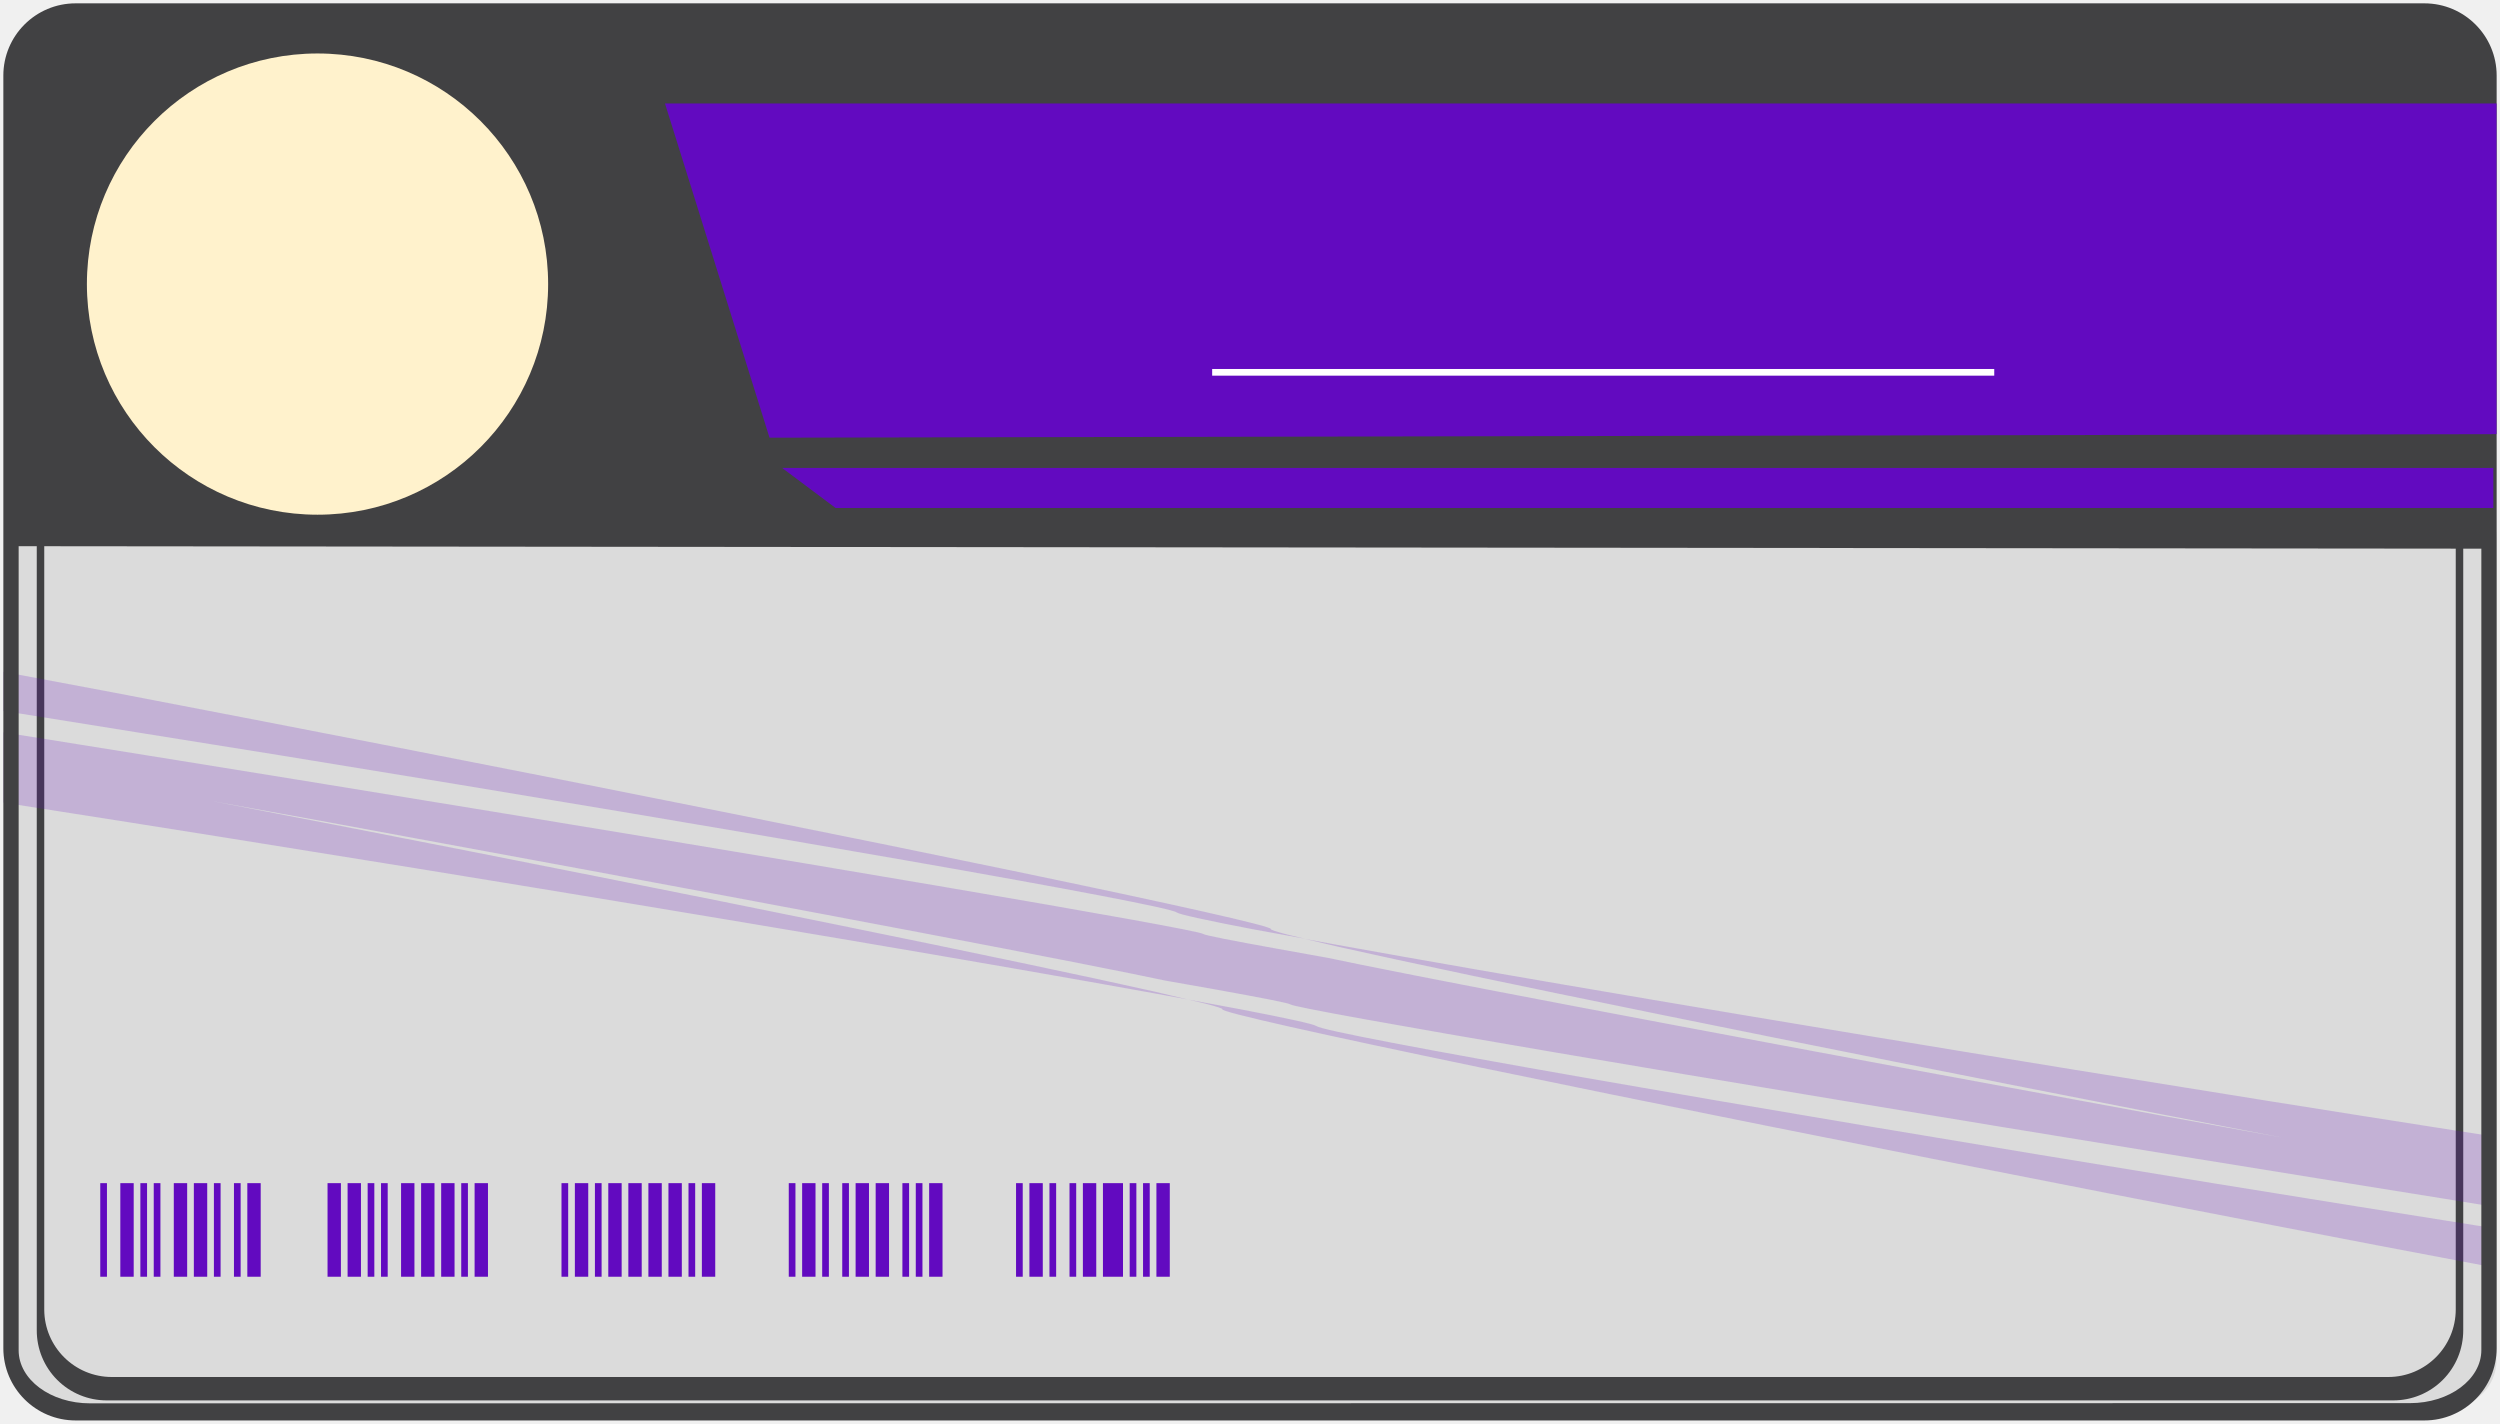
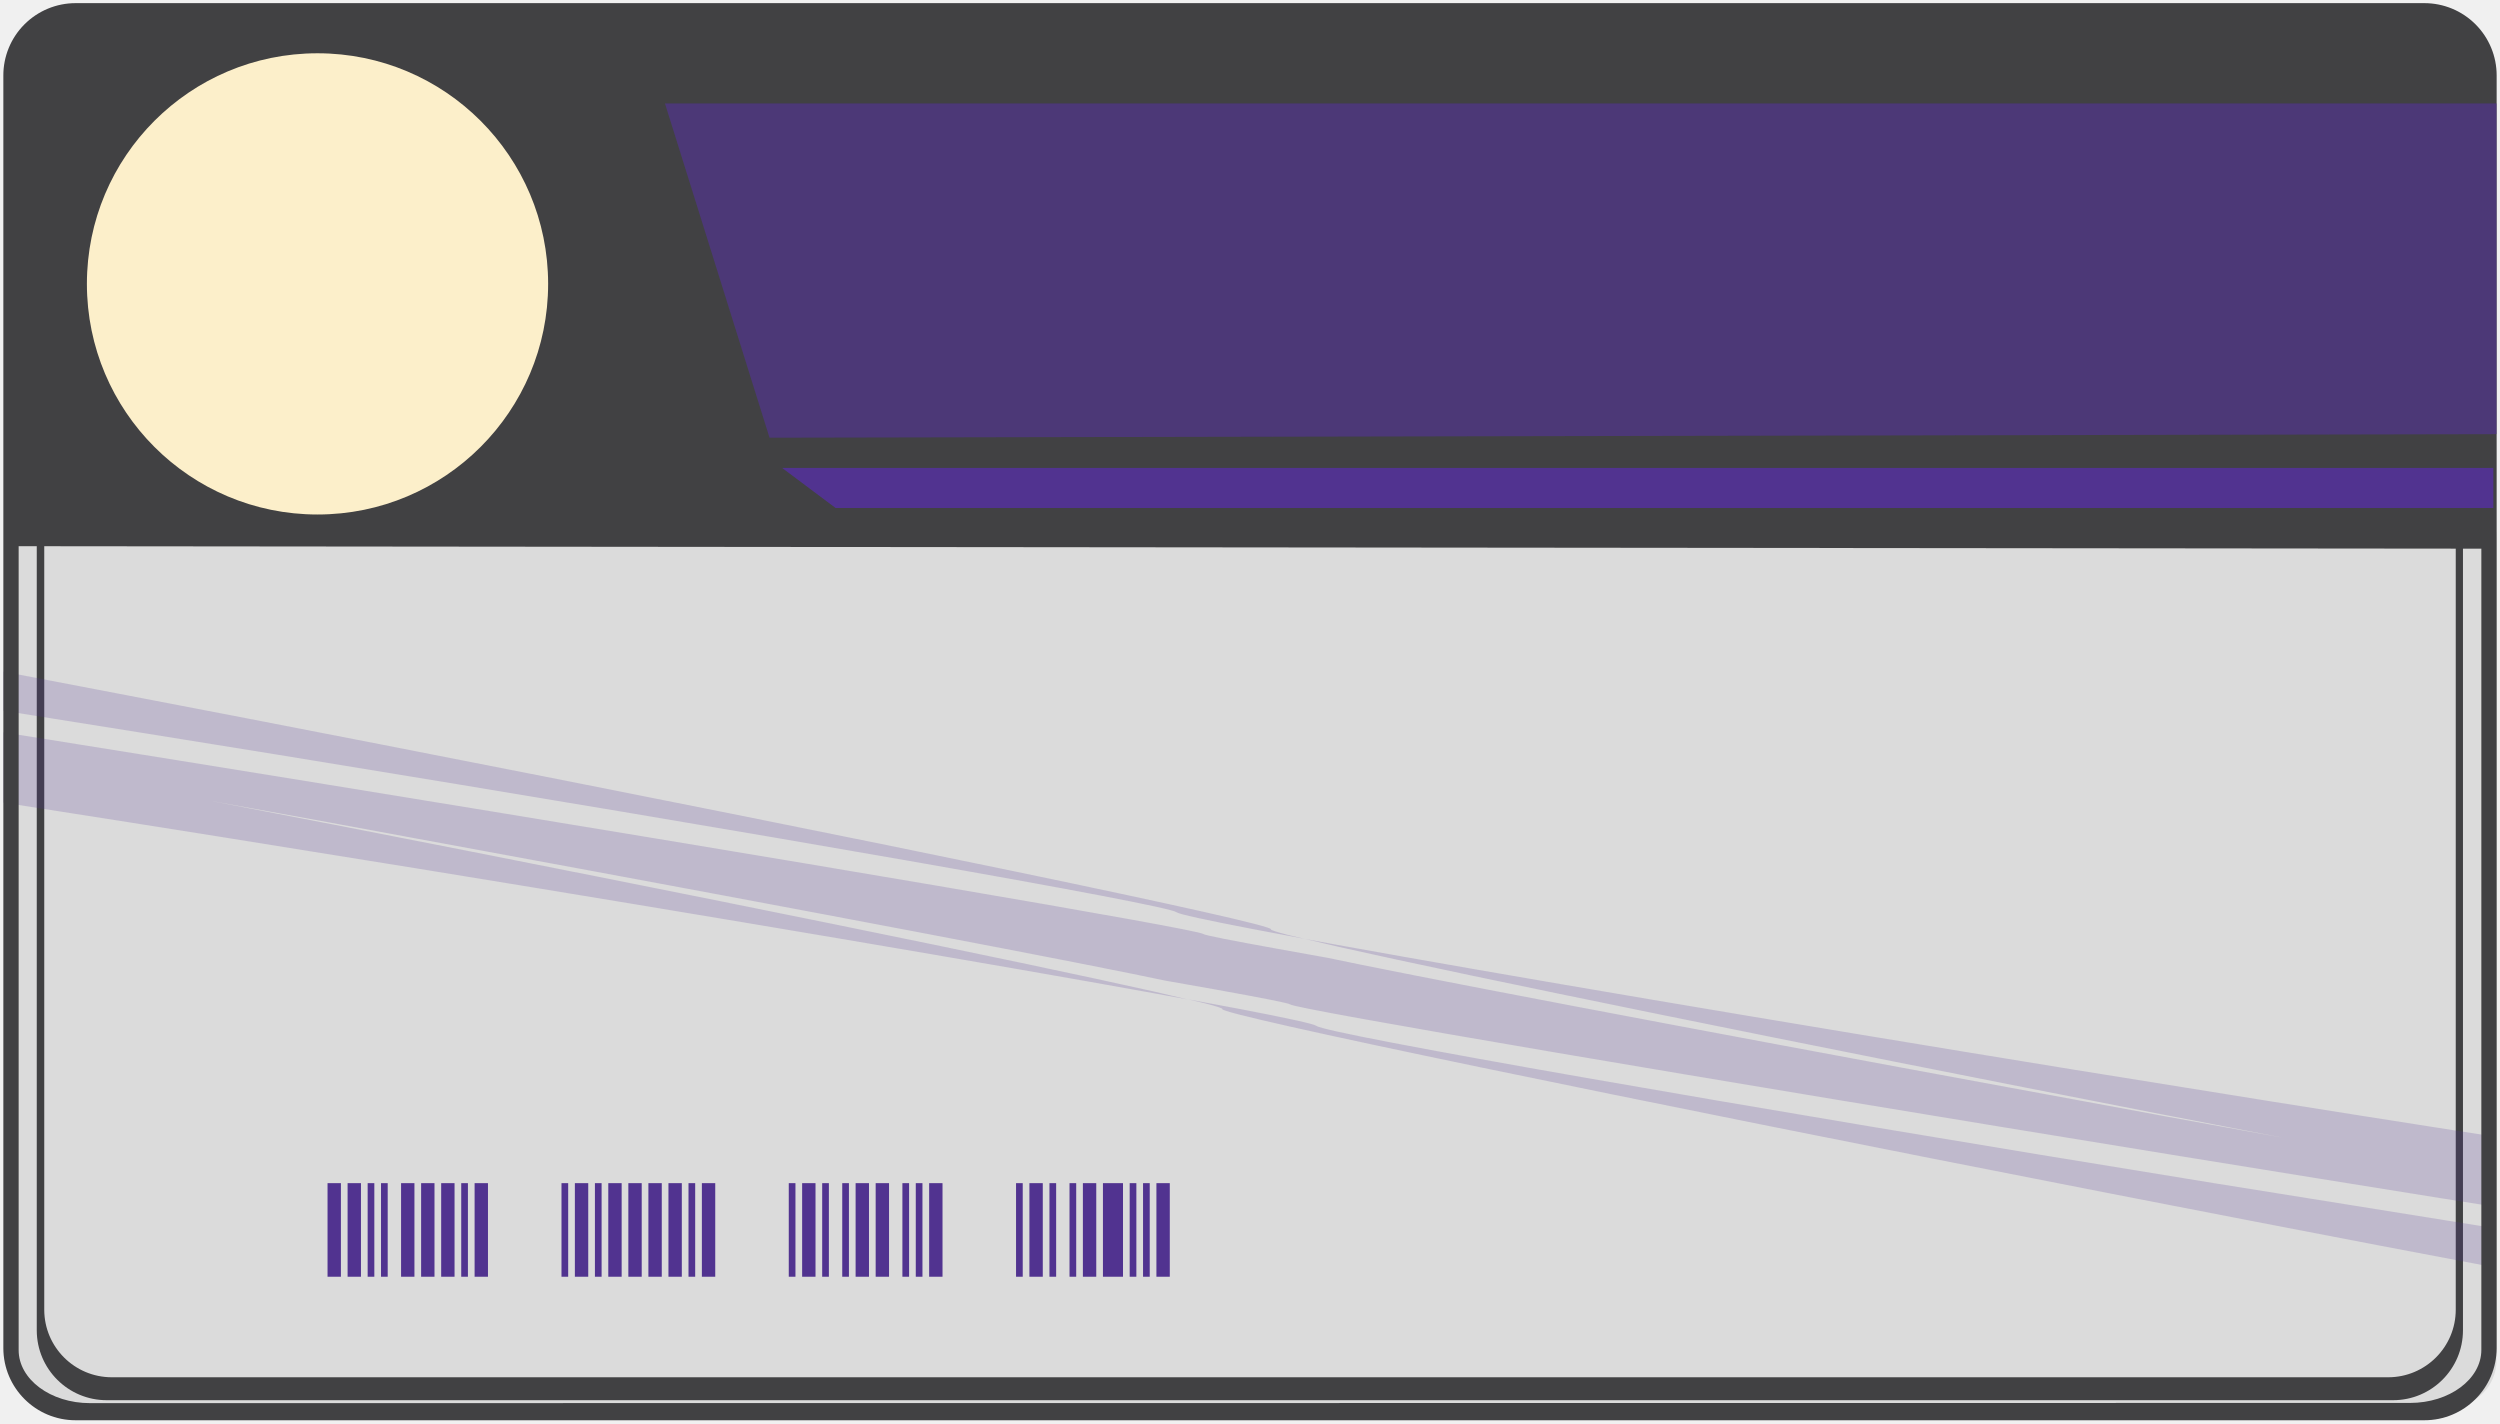
<svg xmlns="http://www.w3.org/2000/svg" viewBox="0 0 374 213">
  <defs>
-     <style>
-             .a{fill:#dbdbdb}.b{fill:none;stroke:#c2c2c2;stroke-miterlimit:8;opacity:0;}.c{fill:#414143;}.c,.d,.e,.g{fill-rule:evenodd;}.d,.e,.f{fill:#620ac0;}.d{opacity:0.2;}.g{fill:#fff;}.h{fill:#fff2cc;}
-         </style>
+     <style>.a,.f{fill:none;}.b{clip-path:url(#a);}.c{fill:#dbdbdb;}.d{opacity:0;}.e{clip-path:url(#d);}.f{stroke:#c3c2c2;stroke-miterlimit:8;}.g{fill:#414143;}.g,.j,.n{fill-rule:evenodd;}.h{opacity:0.2;}.i{clip-path:url(#e);}.j,.m{fill:#513390;}.k{opacity:0.68;}.l{clip-path:url(#g);}.n{fill:#fcefca;}</style>
+     <clipPath id="a" transform="translate(-89 -336.53)">
+       <rect class="a" x="89" y="336.53" width="374" height="213" />
+     </clipPath>
+     <clipPath id="d" transform="translate(-89 -336.53)">
+       <rect class="a" x="90" y="411.53" width="373" height="138" />
+     </clipPath>
+     <clipPath id="e" transform="translate(-89 -336.53)">
+       <rect class="a" x="89.48" y="437.03" width="372.02" height="89" />
+     </clipPath>
+     <clipPath id="g" transform="translate(-89 -336.53)">
+       <rect class="a" x="188.48" y="352.01" width="274" height="50" />
+     </clipPath>
  </defs>
-   <rect class="a" x="1.48" y="73.48" width="372" height="137" rx="6.99" />
-   <rect class="b" x="1.5" y="75.5" width="372" height="137" rx="6.99" />
-   <path class="c" d="M16.73,8A10.11,10.11,0,0,0,6.62,18.07V195.93A10.11,10.11,0,0,0,16.73,206H357.27a10.11,10.11,0,0,0,10.11-10.11V18.07A10.11,10.11,0,0,0,357.27,8ZM16,4.5H358A10.46,10.46,0,0,1,368.5,15V199A10.46,10.46,0,0,1,358,209.5H16A10.46,10.46,0,0,1,5.5,199V15A10.46,10.46,0,0,1,16,4.5Z" />
-   <path class="d" d="M372.5,189.5v-5.86l-2.16-.33c-12.3-1.95-25.41-4.06-39.06-6.27-72.76-11.83-132.89-22.37-134.34-23.54-.36-.29-4.38-1.17-11.36-2.51l-7.86-1.46,2.59.61c1.72.45,2.6.73,2.54.84-.51.82,59,13.19,133,27.63,13.87,2.71,27.27,5.29,39.88,7.71Zm0-9.06V169.93l-5.27-.82c-17.11-2.67-36.39-5.75-56.86-9.07-45.47-7.4-86-14.28-110.38-18.7l-4.74-.87,5.05,1.19c20,4.5,67.38,14.17,122.87,25l18.23,3.52-17.9-3.26c-54.44-10-100.67-18.7-119.94-22.61l-4.83-1L191,141.92c-6.86-1.24-10.76-2-11-2.2-.9-.73-60.59-10.9-133.35-22.73-13.65-2.22-26.78-4.33-39.11-6.31L.48,109.56v10.51l5.27.82c17.11,2.67,36.39,5.75,56.85,9.07,45.48,7.4,86,14.28,110.39,18.7l4.73.87-5-1.19c-20-4.5-67.38-14.17-122.87-25l-18.23-3.52,17.9,3.26c54.44,10,100.67,18.7,119.94,22.61l4.83,1,7.75,1.37c6.86,1.24,10.76,2,11,2.2.9.73,60.58,10.9,133.35,22.73,13.64,2.22,26.78,4.33,39.1,6.31Zm-177.25-40-2.58-.61c-1.73-.45-2.6-.73-2.54-.84.5-.82-59-13.19-133-27.63-13.87-2.71-27.27-5.29-39.88-7.71L.48,100.5v5.86l2.15.33c12.3,2,25.42,4.06,39.06,6.27,72.77,11.83,132.9,22.37,134.34,23.54.36.29,4.39,1.17,11.37,2.51Z" />
-   <path class="c" d="M362.69,212.5H11.31A10.81,10.81,0,0,1,.5,201.68V11.32A10.81,10.81,0,0,1,11.31.5H362.69A10.81,10.81,0,0,1,373.5,11.32V201.68A10.81,10.81,0,0,1,362.69,212.5Zm-2.16-2.59c5.9,0,10.68-3.55,10.68-7.94V82.08L2.79,81.71V202c0,4.39,4.78,7.94,10.68,7.94Z" />
-   <path class="b" d="M362.69,212.5H11.31A10.81,10.81,0,0,1,.5,201.68V11.32A10.81,10.81,0,0,1,11.31.5H362.69A10.81,10.81,0,0,1,373.5,11.32V201.68A10.81,10.81,0,0,1,362.69,212.5Zm-2.16-2.59c5.9,0,10.68-3.55,10.68-7.94V82.08L2.79,81.71V202c0,4.39,4.78,7.94,10.68,7.94Z" />
-   <polygon class="e" points="373.48 15.48 99.48 15.48 115.12 65.48 373.48 64.95 373.48 15.48" />
-   <polygon class="e" points="373 70 117 70 125.01 76 373 76 373 70" />
-   <rect class="f" x="37" y="177" width="2" height="14" />
-   <rect class="f" x="29" y="177" width="2" height="14" />
-   <rect class="f" x="35" y="177" width="1" height="14" />
-   <rect class="f" x="32" y="177" width="1" height="14" />
-   <rect class="f" x="26" y="177" width="2" height="14" />
-   <rect class="f" x="18" y="177" width="2" height="14" />
-   <rect class="f" x="23" y="177" width="1" height="14" />
-   <rect class="f" x="21" y="177" width="1" height="14" />
-   <rect class="f" x="15" y="177" width="1" height="14" />
-   <rect class="f" x="105" y="177" width="2" height="14" />
-   <rect class="f" x="97" y="177" width="2" height="14" />
-   <rect class="f" x="103" y="177" width="1" height="14" />
-   <rect class="f" x="100" y="177" width="2" height="14" />
-   <rect class="f" x="94" y="177" width="2" height="14" />
-   <rect class="f" x="86" y="177" width="2" height="14" />
-   <rect class="f" x="91" y="177" width="2" height="14" />
-   <rect class="f" x="89" y="177" width="1" height="14" />
-   <rect class="f" x="84" y="177" width="1" height="14" />
-   <rect class="f" x="139" y="177" width="2" height="14" />
-   <rect class="f" x="131" y="177" width="2" height="14" />
-   <rect class="f" x="137" y="177" width="1" height="14" />
-   <rect class="f" x="135" y="177" width="1" height="14" />
-   <rect class="f" x="128" y="177" width="2" height="14" />
-   <rect class="f" x="120" y="177" width="2" height="14" />
-   <rect class="f" x="126" y="177" width="1" height="14" />
-   <rect class="f" x="123" y="177" width="1" height="14" />
-   <rect class="f" x="118" y="177" width="1" height="14" />
-   <rect class="f" x="71" y="177" width="2" height="14" />
-   <rect class="f" x="63" y="177" width="2" height="14" />
-   <rect class="f" x="69" y="177" width="1" height="14" />
-   <rect class="f" x="66" y="177" width="2" height="14" />
-   <rect class="f" x="60" y="177" width="2" height="14" />
-   <rect class="f" x="52" y="177" width="2" height="14" />
-   <rect class="f" x="57" y="177" width="1" height="14" />
-   <rect class="f" x="55" y="177" width="1" height="14" />
-   <rect class="f" x="49" y="177" width="2" height="14" />
-   <rect class="f" x="173" y="177" width="2" height="14" />
-   <rect class="f" x="165" y="177" width="3" height="14" />
-   <rect class="f" x="171" y="177" width="1" height="14" />
-   <rect class="f" x="169" y="177" width="1" height="14" />
-   <rect class="f" x="162" y="177" width="2" height="14" />
-   <rect class="f" x="154" y="177" width="2" height="14" />
-   <rect class="f" x="160" y="177" width="1" height="14" />
-   <rect class="f" x="157" y="177" width="1" height="14" />
-   <rect class="f" x="152" y="177" width="1" height="14" />
-   <polygon class="g" points="181.34 55.2 220.34 55.2 259.34 55.2 298.34 55.2 298.34 56.2 259.34 56.2 220.34 56.2 181.34 56.2 181.34 55.2" />
-   <circle class="h" cx="47.5" cy="42.5" r="34.5" />
+   <g class="b">
+     <g class="b">
+       <g class="b">
+         <rect class="c" x="1.48" y="73.48" width="372" height="137" rx="6.99" />
+         <g class="d">
+           <g class="e">
+             <rect class="f" x="1.5" y="75.5" width="372" height="137" rx="6.99" />
+           </g>
+         </g>
+         <path class="g" d="M105.73,344.49A10.11,10.11,0,0,0,95.62,354.6V532.46a10.11,10.11,0,0,0,10.11,10.11H446.27a10.11,10.11,0,0,0,10.11-10.11V354.6a10.11,10.11,0,0,0-10.11-10.11ZM105,341H447a10.46,10.46,0,0,1,10.46,10.46V535.57A10.46,10.46,0,0,1,447,546H105A10.46,10.46,0,0,1,94.5,535.57V351.49A10.46,10.46,0,0,1,105,341" transform="translate(-89 -336.53)" />
+         <g class="h">
+           <g class="i">
+             <path class="j" d="M461.5,526v-5.86l-2.16-.33c-12.29-2-25.41-4.06-39.06-6.27C347.52,501.74,287.39,491.2,285.94,490c-.36-.29-4.38-1.17-11.36-2.51l-7.85-1.46,2.58.61c1.72.45,2.6.73,2.54.84-.51.82,59,13.19,133,27.63,13.87,2.71,27.27,5.29,39.88,7.71Zm0-9.06V506.46l-5.27-.82c-17.11-2.67-36.39-5.75-56.86-9.07-45.47-7.4-86-14.28-110.38-18.7l-4.74-.87,5.05,1.19c20,4.5,67.38,14.17,122.87,25l18.23,3.52-17.9-3.26c-54.44-10-100.67-18.7-119.94-22.61l-4.83-1L280,478.45c-6.86-1.24-10.76-2-11-2.2-.9-.73-60.59-10.9-133.35-22.73-13.65-2.22-26.78-4.33-39.11-6.31l-7.06-1.12V456.6l5.27.82c17.11,2.67,36.39,5.75,56.85,9.07,45.48,7.4,86,14.28,110.39,18.7l4.74.87-5.05-1.19c-20-4.5-67.38-14.17-122.87-25l-18.23-3.52,17.9,3.26c54.44,10,100.67,18.7,119.94,22.61l4.83,1,7.75,1.37c6.86,1.24,10.76,2,11,2.2.9.73,60.59,10.9,133.35,22.73,13.64,2.22,26.78,4.33,39.1,6.31ZM284.25,477l-2.58-.61c-1.73-.45-2.6-.73-2.54-.84.5-.82-59-13.19-133-27.63-13.87-2.71-27.27-5.3-39.88-7.71L89.48,437v5.85l2.15.34c12.3,1.95,25.42,4.06,39.06,6.27C203.46,461.32,263.59,471.86,265,473c.36.29,4.39,1.17,11.37,2.51Z" transform="translate(-89 -336.53)" />
+           </g>
+         </g>
+         <path class="g" d="M451.68,549H100.31A10.81,10.81,0,0,1,89.5,538.21V347.85A10.81,10.81,0,0,1,100.31,337H451.68a10.81,10.81,0,0,1,10.82,10.82V538.21A10.81,10.81,0,0,1,451.68,549m-2.15-2.59c5.9,0,10.68-3.55,10.68-7.94V418.61l-368.42-.37V538.5c0,4.39,4.78,7.94,10.68,7.94Z" transform="translate(-89 -336.53)" />
+         <g class="d">
+           <g class="b">
+             <path class="f" d="M451.68,549H100.31A10.81,10.81,0,0,1,89.5,538.21V347.85A10.81,10.81,0,0,1,100.31,337H451.68a10.81,10.81,0,0,1,10.82,10.82V538.21A10.81,10.81,0,0,1,451.68,549Zm-2.15-2.59c5.9,0,10.68-3.55,10.68-7.94V418.61l-368.42-.37V538.5c0,4.39,4.78,7.94,10.68,7.94Z" transform="translate(-89 -336.53)" />
+           </g>
+         </g>
+         <g class="k">
+           <g class="l">
+             <polygon class="j" points="373.48 15.48 99.48 15.48 115.12 65.48 373.48 64.95 373.48 15.48" />
+           </g>
+         </g>
+         <polygon class="j" points="373 70 117 70 125.01 76 373 76 373 70" />
+         <rect class="m" x="105" y="177" width="2" height="14" />
+         <rect class="m" x="97" y="177" width="2" height="14" />
+         <rect class="m" x="103" y="177" width="1" height="14" />
+         <rect class="m" x="100" y="177" width="2" height="14" />
+         <rect class="m" x="94" y="177" width="2" height="14" />
+         <rect class="m" x="86" y="177" width="2" height="14" />
+         <rect class="m" x="91" y="177" width="2" height="14" />
+         <rect class="m" x="89" y="177" width="1" height="14" />
+         <rect class="m" x="84" y="177" width="1" height="14" />
+         <rect class="m" x="139" y="177" width="2" height="14" />
+         <rect class="m" x="131" y="177" width="2" height="14" />
+         <rect class="m" x="137" y="177" width="1" height="14" />
+         <rect class="m" x="135" y="177" width="1" height="14" />
+         <rect class="m" x="128" y="177" width="2" height="14" />
+         <rect class="m" x="120" y="177" width="2" height="14" />
+         <rect class="m" x="126" y="177" width="1" height="14" />
+         <rect class="m" x="123" y="177" width="1" height="14" />
+         <rect class="m" x="118" y="177" width="1" height="14" />
+         <rect class="m" x="71" y="177" width="2" height="14" />
+         <rect class="m" x="63" y="177" width="2" height="14" />
+         <rect class="m" x="69" y="177" width="1" height="14" />
+         <rect class="m" x="66" y="177" width="2" height="14" />
+         <rect class="m" x="60" y="177" width="2" height="14" />
+         <rect class="m" x="52" y="177" width="2" height="14" />
+         <rect class="m" x="57" y="177" width="1" height="14" />
+         <rect class="m" x="55" y="177" width="1" height="14" />
+         <rect class="m" x="49" y="177" width="2" height="14" />
+         <rect class="m" x="173" y="177" width="2" height="14" />
+         <rect class="m" x="165" y="177" width="3" height="14" />
+         <rect class="m" x="171" y="177" width="1" height="14" />
+         <rect class="m" x="169" y="177" width="1" height="14" />
+         <rect class="m" x="162" y="177" width="2" height="14" />
+         <rect class="m" x="154" y="177" width="2" height="14" />
+         <rect class="m" x="160" y="177" width="1" height="14" />
+         <rect class="m" x="157" y="177" width="1" height="14" />
+         <rect class="m" x="152" y="177" width="1" height="14" />
+         <path class="n" d="M102,379a34.5,34.5,0,1,1,34.5,34.5A34.5,34.5,0,0,1,102,379" transform="translate(-89 -336.53)" />
+       </g>
+     </g>
+   </g>
</svg>
